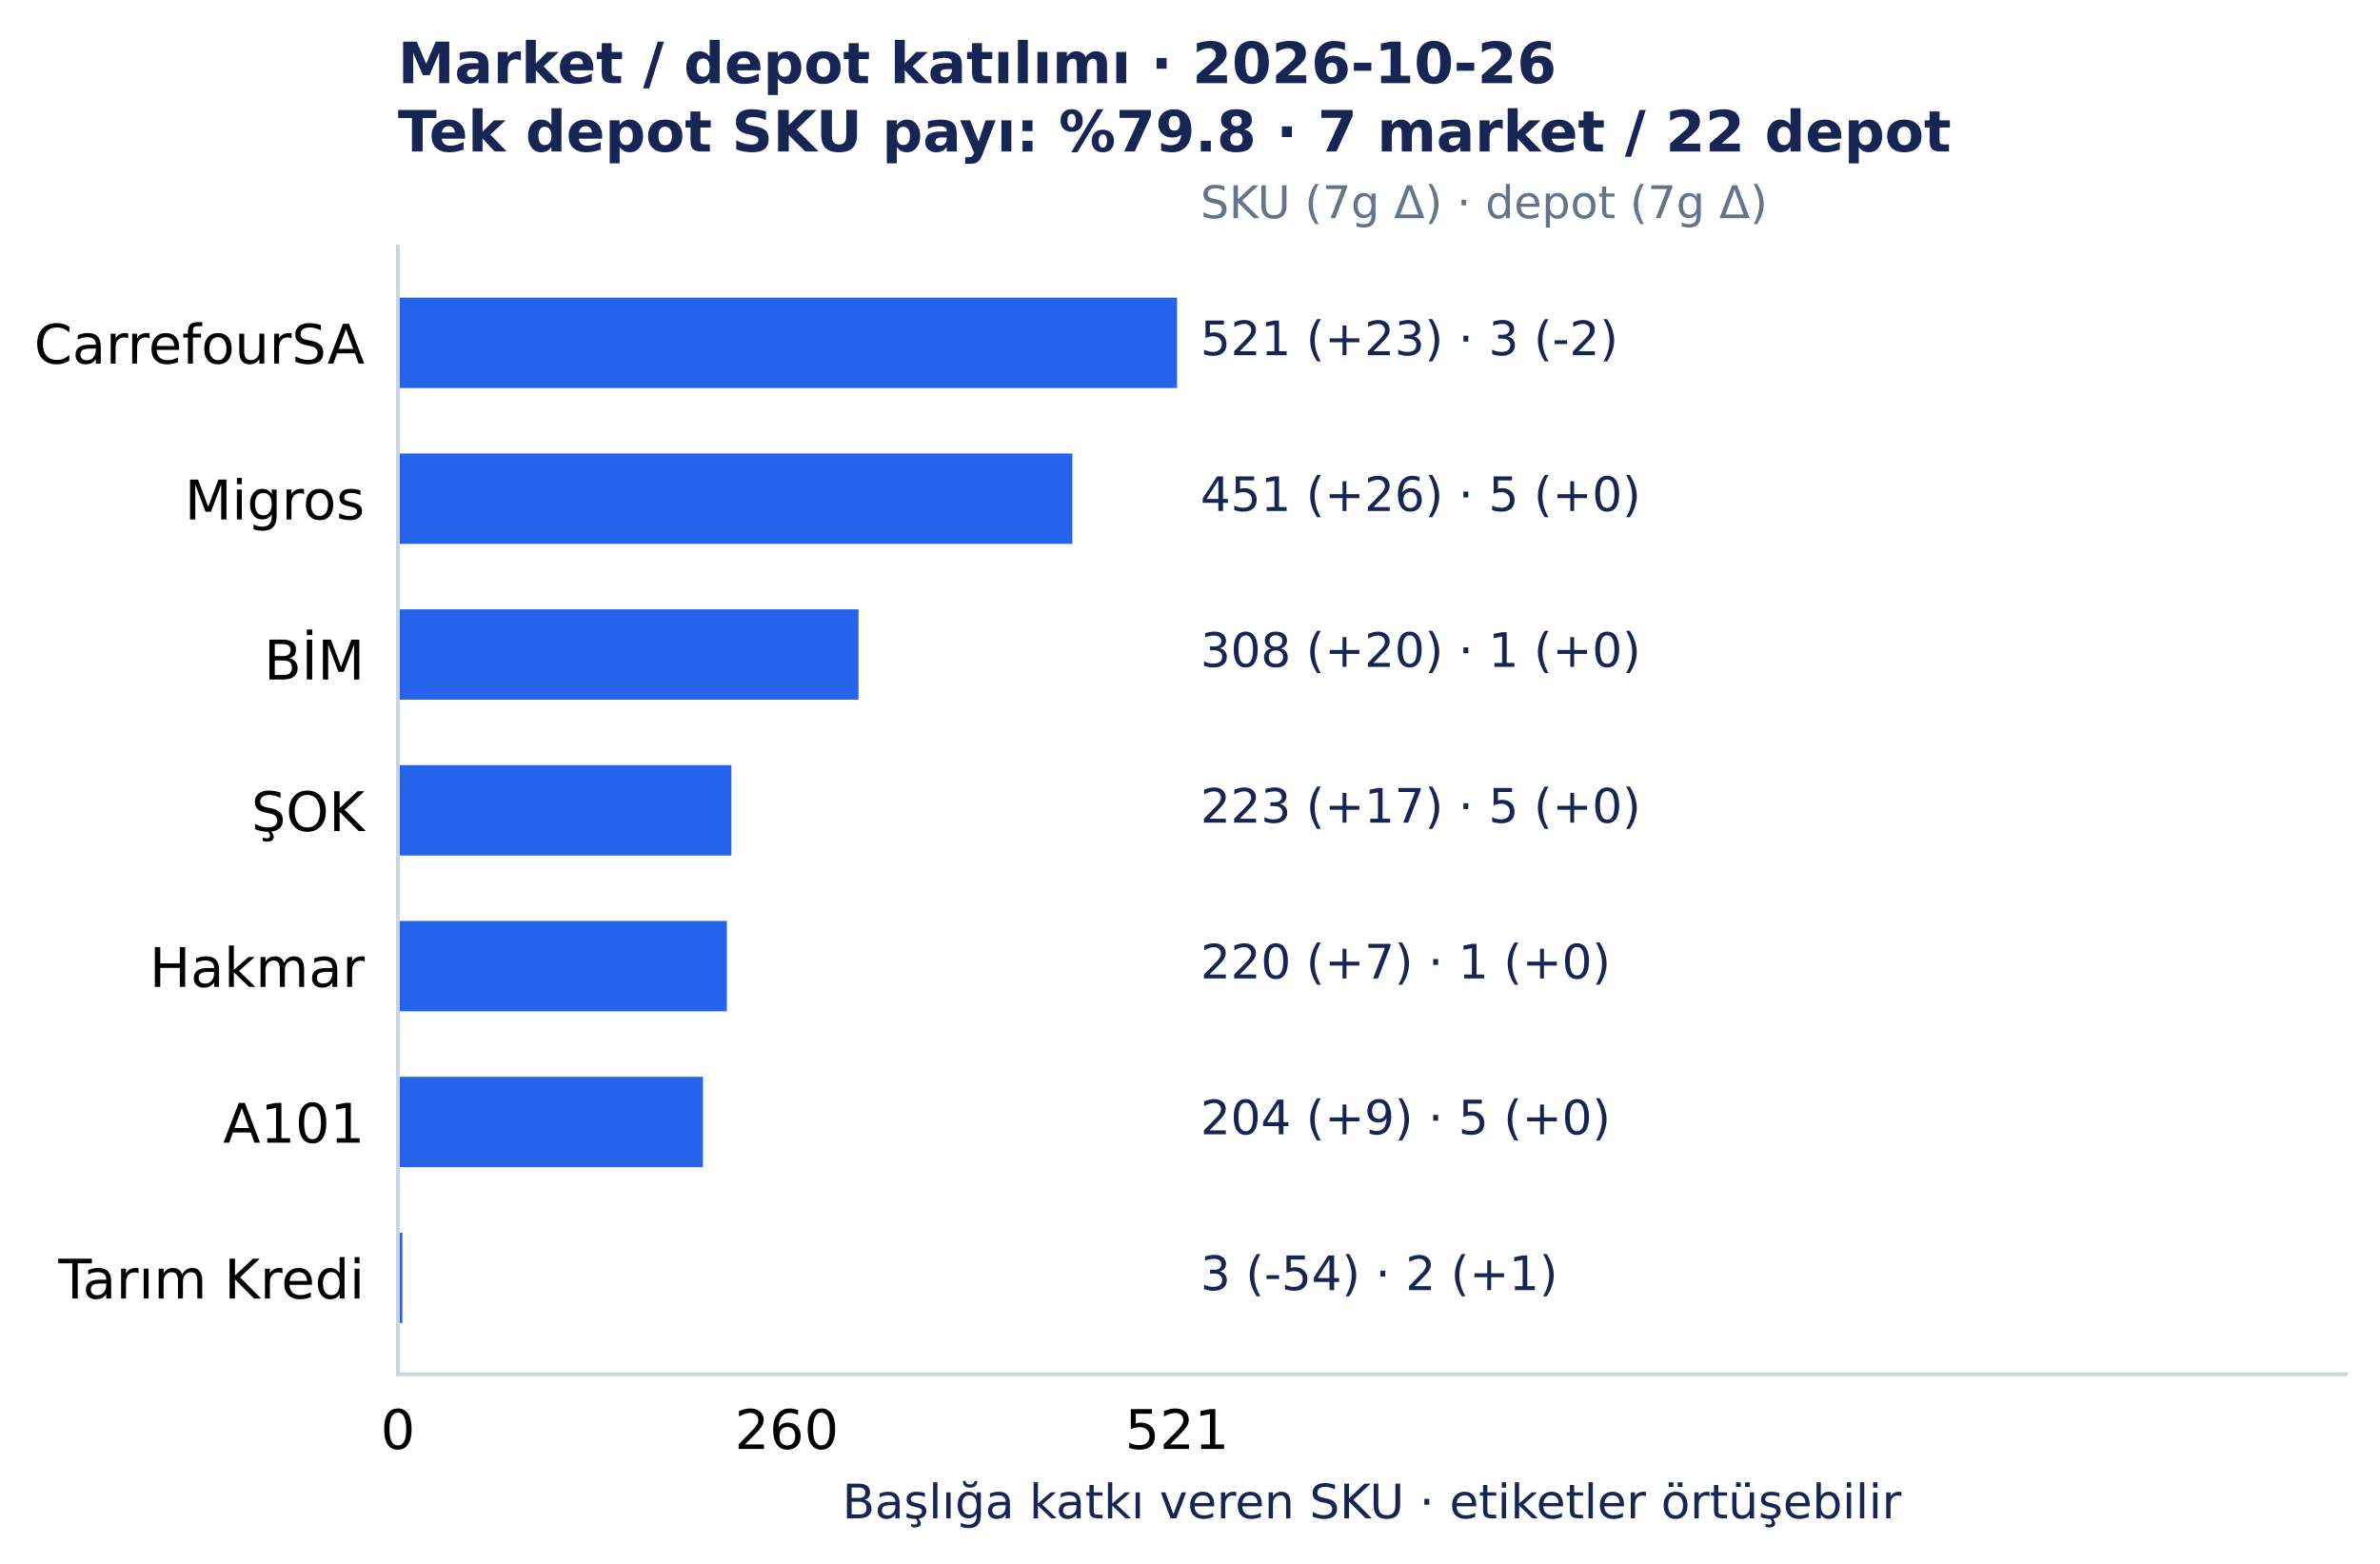
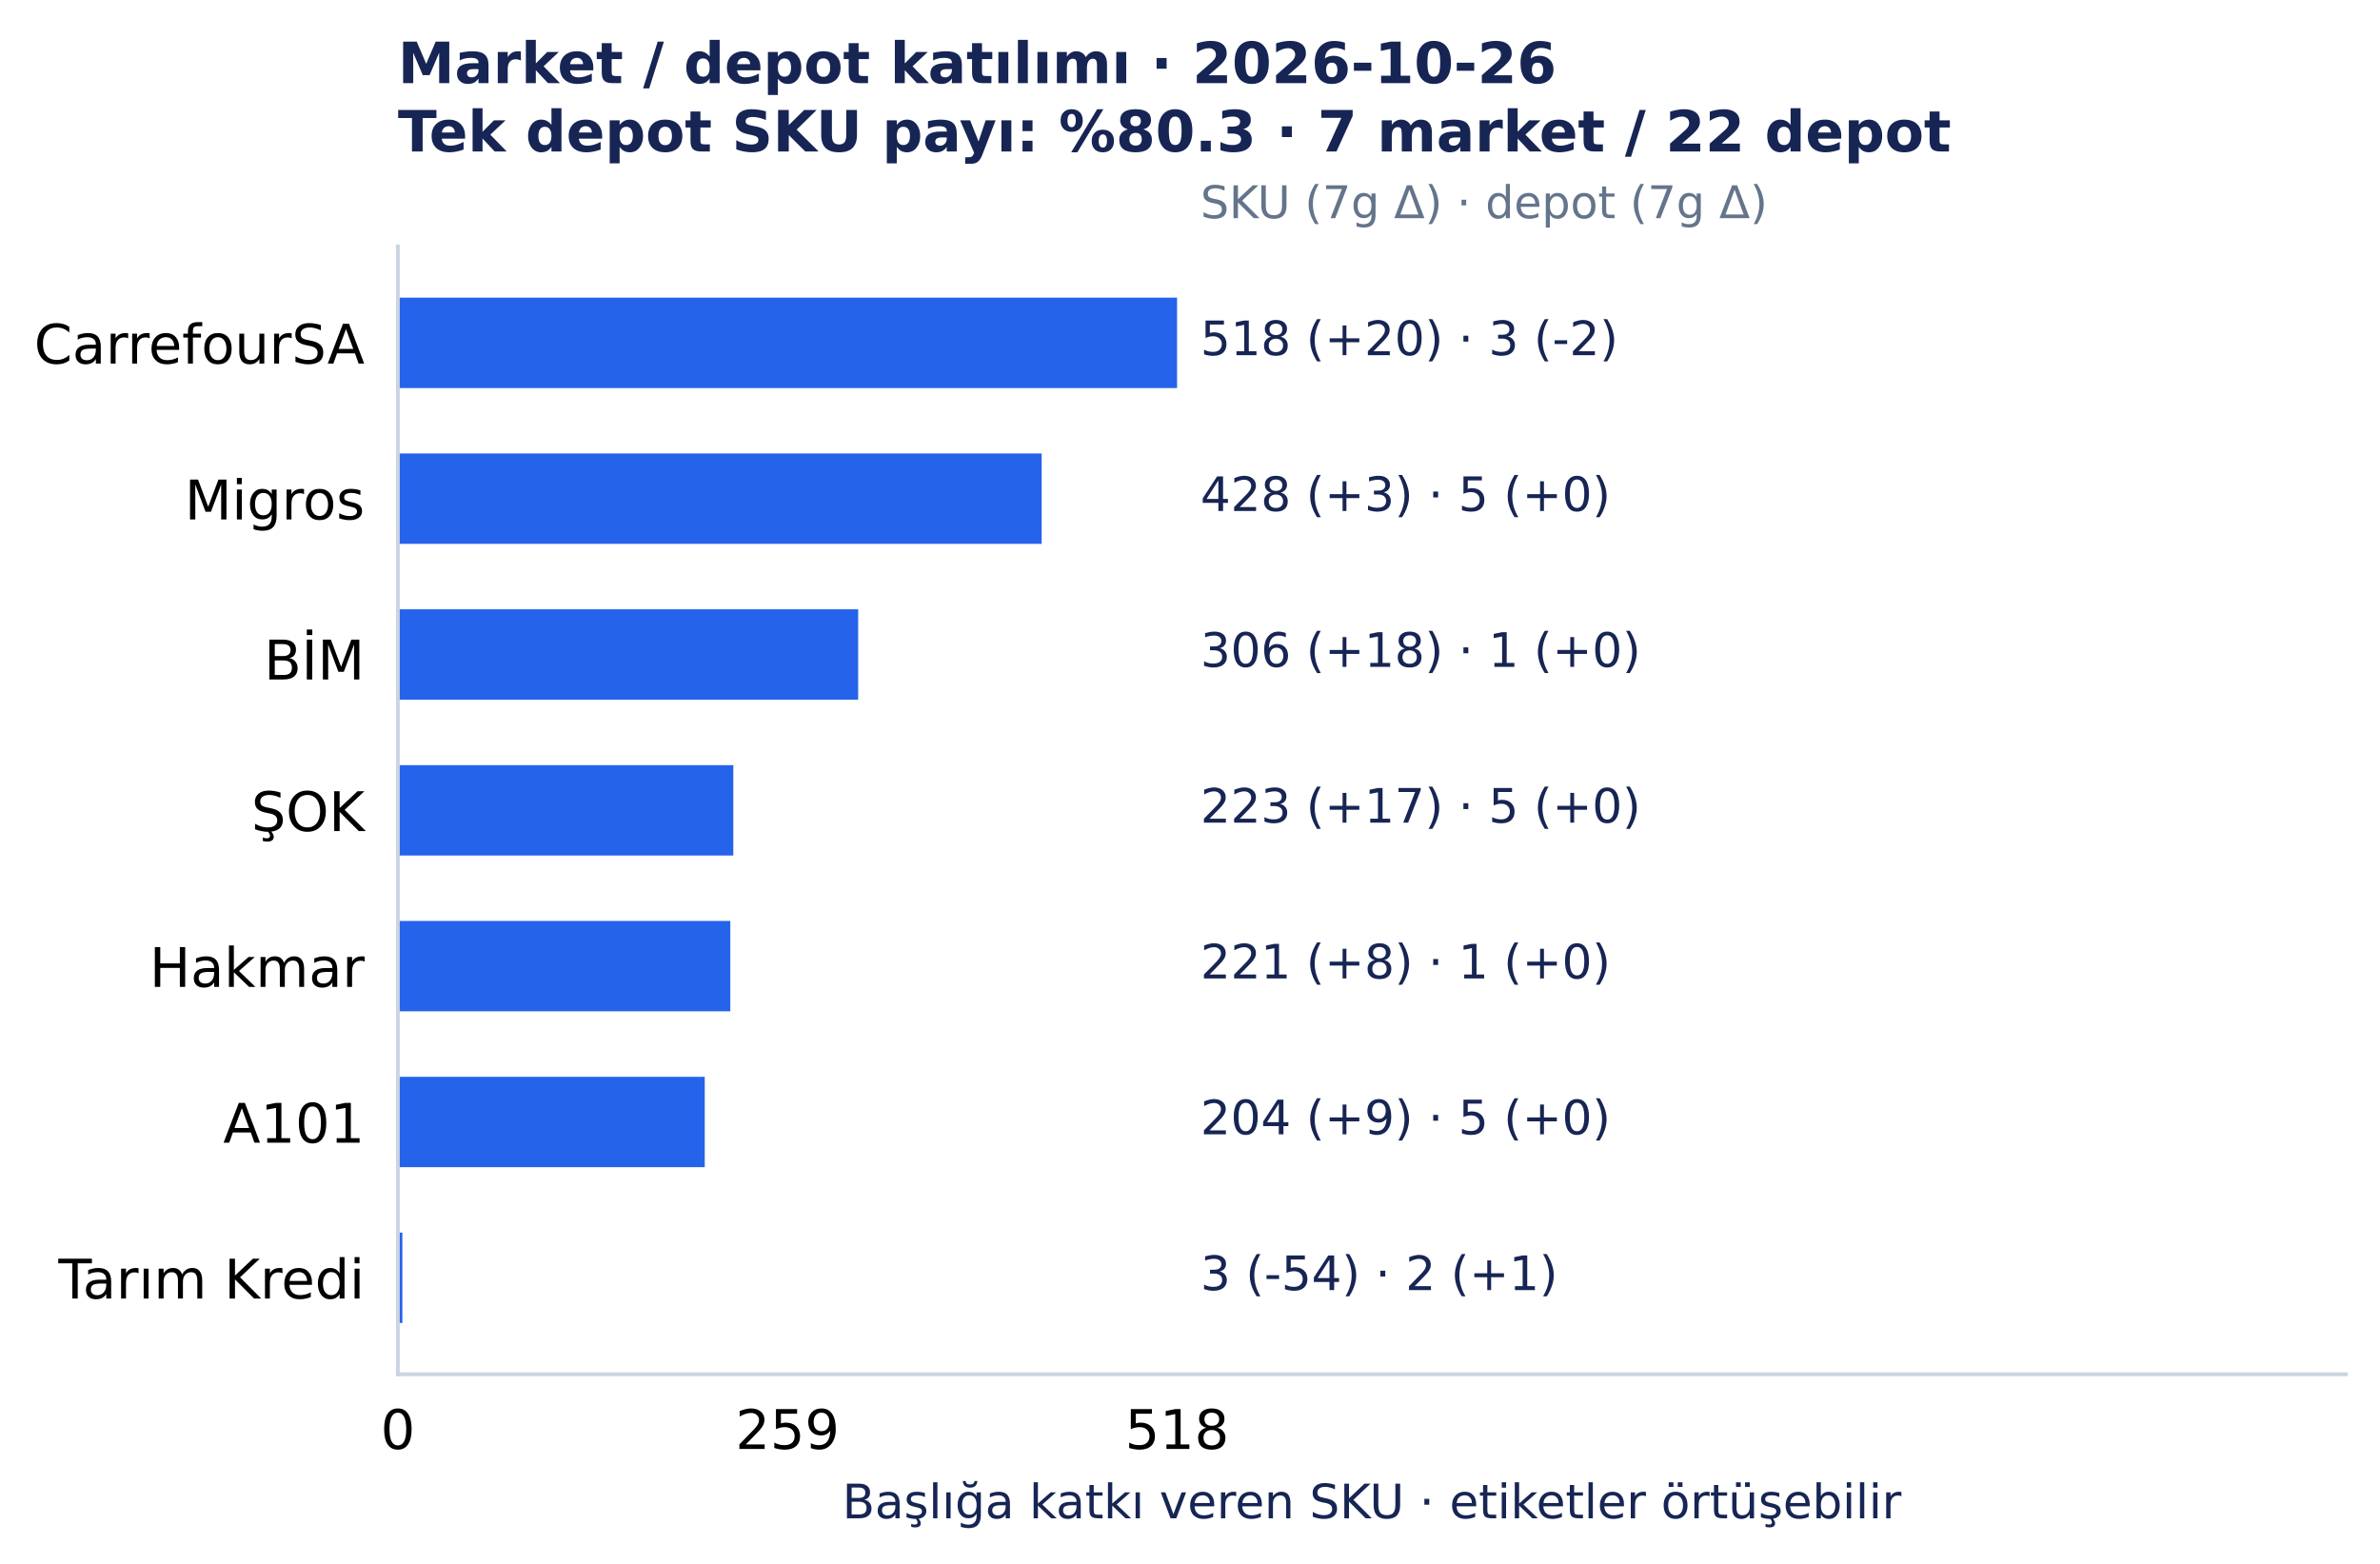
<svg xmlns="http://www.w3.org/2000/svg" width="501.492pt" height="329.548pt" viewBox="0 0 501.492 329.548" version="1.1">
  <defs>
    <style type="text/css">*{stroke-linejoin: round; stroke-linecap: butt}</style>
  </defs>
  <g id="figure_1">
    <g id="patch_1">
      <path d="M 0 329.548 L 501.492 329.548 L 501.492 0 L 0 0 z " style="fill: #ffffff" />
    </g>
    <g id="axes_1">
      <g id="patch_2">
        <path d="M 83.836 289.594 L 494.292 289.594 L 494.292 51.923 L 83.836 51.923 z " style="fill: #ffffff" />
      </g>
      <g id="matplotlib.axis_1">
        <g id="xtick_1">
          <g id="line2d_1" />
          <g id="text_1">
            <text style="font-size: 11.5px; font-family: 'DejaVu Sans', 'Bitstream Vera Sans', 'Computer Modern Sans Serif', 'Lucida Grande', 'Verdana', 'Geneva', 'Lucid', 'Arial', 'Helvetica', 'Avant Garde', sans-serif; text-anchor: middle" x="83.836" y="305.331" transform="rotate(-0 83.83609 305.3312)">0</text>
          </g>
        </g>
        <g id="xtick_2">
          <g id="line2d_2" />
          <g id="text_2">
-             <text style="font-size: 11.5px; font-family: 'DejaVu Sans', 'Bitstream Vera Sans', 'Computer Modern Sans Serif', 'Lucida Grande', 'Verdana', 'Geneva', 'Lucid', 'Arial', 'Helvetica', 'Avant Garde', sans-serif; text-anchor: middle" x="165.77" y="305.331" transform="rotate(-0 165.7698 305.3312)">260</text>
+             <text style="font-size: 11.5px; font-family: 'DejaVu Sans', 'Bitstream Vera Sans', 'Computer Modern Sans Serif', 'Lucida Grande', 'Verdana', 'Geneva', 'Lucid', 'Arial', 'Helvetica', 'Avant Garde', sans-serif; text-anchor: middle" x="165.927" y="305.331" transform="rotate(-0 165.9273 305.3312)">259</text>
          </g>
        </g>
        <g id="xtick_3">
          <g id="line2d_3" />
          <g id="text_3">
-             <text style="font-size: 11.5px; font-family: 'DejaVu Sans', 'Bitstream Vera Sans', 'Computer Modern Sans Serif', 'Lucida Grande', 'Verdana', 'Geneva', 'Lucid', 'Arial', 'Helvetica', 'Avant Garde', sans-serif; text-anchor: middle" x="248.019" y="305.331" transform="rotate(-0 248.0186 305.3312)">521</text>
+             <text style="font-size: 11.5px; font-family: 'DejaVu Sans', 'Bitstream Vera Sans', 'Computer Modern Sans Serif', 'Lucida Grande', 'Verdana', 'Geneva', 'Lucid', 'Arial', 'Helvetica', 'Avant Garde', sans-serif; text-anchor: middle" x="248.019" y="305.331" transform="rotate(-0 248.0186 305.3312)">518</text>
          </g>
        </g>
        <g id="text_4">
          <text style="font-size: 10px; font-family: 'DejaVu Sans', 'Bitstream Vera Sans', 'Computer Modern Sans Serif', 'Lucida Grande', 'Verdana', 'Geneva', 'Lucid', 'Arial', 'Helvetica', 'Avant Garde', sans-serif; text-anchor: middle; fill: #172554" x="289.064" y="319.945" transform="rotate(-0 289.0642 319.9455)">Başlığa katkı veren SKU · etiketler örtüşebilir</text>
        </g>
      </g>
      <g id="matplotlib.axis_2">
        <g id="ytick_1">
          <g id="line2d_4" />
          <g id="text_5">
            <text style="font-size: 11.5px; font-family: 'DejaVu Sans', 'Bitstream Vera Sans', 'Computer Modern Sans Serif', 'Lucida Grande', 'Verdana', 'Geneva', 'Lucid', 'Arial', 'Helvetica', 'Avant Garde', sans-serif; text-anchor: end" x="76.836" y="76.618" transform="rotate(-0 76.83609 76.61754)">CarrefourSA</text>
          </g>
        </g>
        <g id="ytick_2">
          <g id="line2d_5" />
          <g id="text_6">
            <text style="font-size: 11.5px; font-family: 'DejaVu Sans', 'Bitstream Vera Sans', 'Computer Modern Sans Serif', 'Lucida Grande', 'Verdana', 'Geneva', 'Lucid', 'Arial', 'Helvetica', 'Avant Garde', sans-serif; text-anchor: end" x="76.836" y="109.454" transform="rotate(-0 76.83609 109.4541)">Migros</text>
          </g>
        </g>
        <g id="ytick_3">
          <g id="line2d_6" />
          <g id="text_7">
            <text style="font-size: 11.5px; font-family: 'DejaVu Sans', 'Bitstream Vera Sans', 'Computer Modern Sans Serif', 'Lucida Grande', 'Verdana', 'Geneva', 'Lucid', 'Arial', 'Helvetica', 'Avant Garde', sans-serif; text-anchor: end" x="76.836" y="143.177" transform="rotate(-0 76.83609 143.1775)">BİM</text>
          </g>
        </g>
        <g id="ytick_4">
          <g id="line2d_7" />
          <g id="text_8">
            <text style="font-size: 11.5px; font-family: 'DejaVu Sans', 'Bitstream Vera Sans', 'Computer Modern Sans Serif', 'Lucida Grande', 'Verdana', 'Geneva', 'Lucid', 'Arial', 'Helvetica', 'Avant Garde', sans-serif; text-anchor: end" x="76.836" y="175.127" transform="rotate(-0 76.83609 175.1269)">ŞOK</text>
          </g>
        </g>
        <g id="ytick_5">
          <g id="line2d_8" />
          <g id="text_9">
            <text style="font-size: 11.5px; font-family: 'DejaVu Sans', 'Bitstream Vera Sans', 'Computer Modern Sans Serif', 'Lucida Grande', 'Verdana', 'Geneva', 'Lucid', 'Arial', 'Helvetica', 'Avant Garde', sans-serif; text-anchor: end" x="76.836" y="207.964" transform="rotate(-0 76.83609 207.9639)">Hakmar</text>
          </g>
        </g>
        <g id="ytick_6">
          <g id="line2d_9" />
          <g id="text_10">
            <text style="font-size: 11.5px; font-family: 'DejaVu Sans', 'Bitstream Vera Sans', 'Computer Modern Sans Serif', 'Lucida Grande', 'Verdana', 'Geneva', 'Lucid', 'Arial', 'Helvetica', 'Avant Garde', sans-serif; text-anchor: end" x="76.836" y="240.8" transform="rotate(-0 76.83609 240.8001)">A101</text>
          </g>
        </g>
        <g id="ytick_7">
          <g id="line2d_10" />
          <g id="text_11">
            <text style="font-size: 11.5px; font-family: 'DejaVu Sans', 'Bitstream Vera Sans', 'Computer Modern Sans Serif', 'Lucida Grande', 'Verdana', 'Geneva', 'Lucid', 'Arial', 'Helvetica', 'Avant Garde', sans-serif; text-anchor: end" x="76.836" y="273.637" transform="rotate(-0 76.83609 273.6372)">Tarım Kredi</text>
          </g>
        </g>
      </g>
      <g id="patch_3">
        <path d="M 83.836 62.726 L 248.019 62.726 L 248.019 81.771 L 83.836 81.771 z " clip-path="url(#p7150c4acc0)" style="fill: #2563eb" />
      </g>
      <g id="patch_4">
-         <path d="M 83.836 95.562 L 225.96 95.562 L 225.96 114.608 L 83.836 114.608 z " clip-path="url(#p7150c4acc0)" style="fill: #2563eb" />
+         <path d="M 83.836 95.562 L 219.493 95.562 L 219.493 114.608 L 83.836 114.608 z " clip-path="url(#p7150c4acc0)" style="fill: #2563eb" />
      </g>
      <g id="patch_5">
-         <path d="M 83.836 128.399 L 180.896 128.399 L 180.896 147.444 L 83.836 147.444 z " clip-path="url(#p7150c4acc0)" style="fill: #2563eb" />
+         <path d="M 83.836 128.399 L 180.824 128.399 L 180.824 147.444 L 83.836 147.444 z " clip-path="url(#p7150c4acc0)" style="fill: #2563eb" />
      </g>
      <g id="patch_6">
-         <path d="M 83.836 161.236 L 154.11 161.236 L 154.11 180.281 L 83.836 180.281 z " clip-path="url(#p7150c4acc0)" style="fill: #2563eb" />
+         <path d="M 83.836 161.236 L 154.517 161.236 L 154.517 180.281 L 83.836 180.281 z " clip-path="url(#p7150c4acc0)" style="fill: #2563eb" />
      </g>
      <g id="patch_7">
-         <path d="M 83.836 194.072 L 153.165 194.072 L 153.165 213.117 L 83.836 213.117 z " clip-path="url(#p7150c4acc0)" style="fill: #2563eb" />
+         <path d="M 83.836 194.072 L 153.883 194.072 L 153.883 213.117 L 83.836 213.117 z " clip-path="url(#p7150c4acc0)" style="fill: #2563eb" />
      </g>
      <g id="patch_8">
-         <path d="M 83.836 226.909 L 148.123 226.909 L 148.123 245.954 L 83.836 245.954 z " clip-path="url(#p7150c4acc0)" style="fill: #2563eb" />
+         <path d="M 83.836 226.909 L 148.495 226.909 L 148.495 245.954 L 83.836 245.954 z " clip-path="url(#p7150c4acc0)" style="fill: #2563eb" />
      </g>
      <g id="patch_9">
-         <path d="M 83.836 259.745 L 84.781 259.745 L 84.781 278.791 L 83.836 278.791 z " clip-path="url(#p7150c4acc0)" style="fill: #2563eb" />
+         <path d="M 83.836 259.745 L 84.787 259.745 L 84.787 278.791 L 83.836 278.791 z " clip-path="url(#p7150c4acc0)" style="fill: #2563eb" />
      </g>
      <g id="patch_10">
        <path d="M 83.836 289.594 L 83.836 51.923 " style="fill: none; stroke: #cbd5e1; stroke-width: 0.8; stroke-linejoin: miter; stroke-linecap: square" />
      </g>
      <g id="patch_11">
        <path d="M 83.836 289.594 L 494.292 289.594 " style="fill: none; stroke: #cbd5e1; stroke-width: 0.8; stroke-linejoin: miter; stroke-linecap: square" />
      </g>
      <g id="text_12">
-         <text style="font-size: 10px; font-family: 'DejaVu Sans', 'Bitstream Vera Sans', 'Computer Modern Sans Serif', 'Lucida Grande', 'Verdana', 'Geneva', 'Lucid', 'Arial', 'Helvetica', 'Avant Garde', sans-serif; text-anchor: start; fill: #172554" x="252.944" y="74.846" transform="rotate(-0 252.9441 74.84609)">521 (+23)  ·  3 (-2)</text>
+         <text style="font-size: 10px; font-family: 'DejaVu Sans', 'Bitstream Vera Sans', 'Computer Modern Sans Serif', 'Lucida Grande', 'Verdana', 'Geneva', 'Lucid', 'Arial', 'Helvetica', 'Avant Garde', sans-serif; text-anchor: start; fill: #172554" x="252.944" y="74.846" transform="rotate(-0 252.9441 74.84609)">518 (+20)  ·  3 (-2)</text>
      </g>
      <g id="text_13">
-         <text style="font-size: 10px; font-family: 'DejaVu Sans', 'Bitstream Vera Sans', 'Computer Modern Sans Serif', 'Lucida Grande', 'Verdana', 'Geneva', 'Lucid', 'Arial', 'Helvetica', 'Avant Garde', sans-serif; text-anchor: start; fill: #172554" x="252.944" y="107.683" transform="rotate(-0 252.9441 107.6827)">451 (+26)  ·  5 (+0)</text>
+         <text style="font-size: 10px; font-family: 'DejaVu Sans', 'Bitstream Vera Sans', 'Computer Modern Sans Serif', 'Lucida Grande', 'Verdana', 'Geneva', 'Lucid', 'Arial', 'Helvetica', 'Avant Garde', sans-serif; text-anchor: start; fill: #172554" x="252.944" y="107.683" transform="rotate(-0 252.9441 107.6827)">428 (+3)  ·  5 (+0)</text>
      </g>
      <g id="text_14">
-         <text style="font-size: 10px; font-family: 'DejaVu Sans', 'Bitstream Vera Sans', 'Computer Modern Sans Serif', 'Lucida Grande', 'Verdana', 'Geneva', 'Lucid', 'Arial', 'Helvetica', 'Avant Garde', sans-serif; text-anchor: start; fill: #172554" x="252.944" y="140.519" transform="rotate(-0 252.9441 140.5193)">308 (+20)  ·  1 (+0)</text>
+         <text style="font-size: 10px; font-family: 'DejaVu Sans', 'Bitstream Vera Sans', 'Computer Modern Sans Serif', 'Lucida Grande', 'Verdana', 'Geneva', 'Lucid', 'Arial', 'Helvetica', 'Avant Garde', sans-serif; text-anchor: start; fill: #172554" x="252.944" y="140.519" transform="rotate(-0 252.9441 140.5193)">306 (+18)  ·  1 (+0)</text>
      </g>
      <g id="text_15">
        <text style="font-size: 10px; font-family: 'DejaVu Sans', 'Bitstream Vera Sans', 'Computer Modern Sans Serif', 'Lucida Grande', 'Verdana', 'Geneva', 'Lucid', 'Arial', 'Helvetica', 'Avant Garde', sans-serif; text-anchor: start; fill: #172554" x="252.944" y="173.356" transform="rotate(-0 252.9441 173.3559)">223 (+17)  ·  5 (+0)</text>
      </g>
      <g id="text_16">
-         <text style="font-size: 10px; font-family: 'DejaVu Sans', 'Bitstream Vera Sans', 'Computer Modern Sans Serif', 'Lucida Grande', 'Verdana', 'Geneva', 'Lucid', 'Arial', 'Helvetica', 'Avant Garde', sans-serif; text-anchor: start; fill: #172554" x="252.944" y="206.193" transform="rotate(-0 252.9441 206.1925)">220 (+7)  ·  1 (+0)</text>
+         <text style="font-size: 10px; font-family: 'DejaVu Sans', 'Bitstream Vera Sans', 'Computer Modern Sans Serif', 'Lucida Grande', 'Verdana', 'Geneva', 'Lucid', 'Arial', 'Helvetica', 'Avant Garde', sans-serif; text-anchor: start; fill: #172554" x="252.944" y="206.193" transform="rotate(-0 252.9441 206.1925)">221 (+8)  ·  1 (+0)</text>
      </g>
      <g id="text_17">
        <text style="font-size: 10px; font-family: 'DejaVu Sans', 'Bitstream Vera Sans', 'Computer Modern Sans Serif', 'Lucida Grande', 'Verdana', 'Geneva', 'Lucid', 'Arial', 'Helvetica', 'Avant Garde', sans-serif; text-anchor: start; fill: #172554" x="252.944" y="239.029" transform="rotate(-0 252.9441 239.0291)">204 (+9)  ·  5 (+0)</text>
      </g>
      <g id="text_18">
        <text style="font-size: 10px; font-family: 'DejaVu Sans', 'Bitstream Vera Sans', 'Computer Modern Sans Serif', 'Lucida Grande', 'Verdana', 'Geneva', 'Lucid', 'Arial', 'Helvetica', 'Avant Garde', sans-serif; text-anchor: start; fill: #172554" x="252.944" y="271.866" transform="rotate(-0 252.9441 271.8657)">3 (-54)  ·  2 (+1)</text>
      </g>
      <g id="text_19">
        <text style="font-size: 9.5px; font-family: 'DejaVu Sans', 'Bitstream Vera Sans', 'Computer Modern Sans Serif', 'Lucida Grande', 'Verdana', 'Geneva', 'Lucid', 'Arial', 'Helvetica', 'Avant Garde', sans-serif; text-anchor: start; fill: #64748b" x="252.944" y="45.979" transform="rotate(-0 252.9441 45.97915)">SKU (7g Δ) · depot (7g Δ)</text>
      </g>
      <g id="text_20">
        <text style="font-weight: 700; font-size: 12px; font-family: 'DejaVu Sans', 'Bitstream Vera Sans', 'Computer Modern Sans Serif', 'Lucida Grande', 'Verdana', 'Geneva', 'Lucid', 'Arial', 'Helvetica', 'Avant Garde', sans-serif; fill: #172554" transform="translate(83.83609 17.5193)">Market / depot katılımı · 2026-10-26</text>
-         <text style="font-weight: 700; font-size: 12px; font-family: 'DejaVu Sans', 'Bitstream Vera Sans', 'Computer Modern Sans Serif', 'Lucida Grande', 'Verdana', 'Geneva', 'Lucid', 'Arial', 'Helvetica', 'Avant Garde', sans-serif; fill: #172554" transform="translate(83.83609 31.92258)">Tek depot SKU payı: %79.8 · 7 market / 22 depot</text>
+         <text style="font-weight: 700; font-size: 12px; font-family: 'DejaVu Sans', 'Bitstream Vera Sans', 'Computer Modern Sans Serif', 'Lucida Grande', 'Verdana', 'Geneva', 'Lucid', 'Arial', 'Helvetica', 'Avant Garde', sans-serif; fill: #172554" transform="translate(83.83609 31.92258)">Tek depot SKU payı: %80.3 · 7 market / 22 depot</text>
      </g>
    </g>
  </g>
  <defs>
    <clipPath id="p7150c4acc0">
      <rect x="83.836" y="51.923" width="410.456" height="237.671" />
    </clipPath>
  </defs>
</svg>
